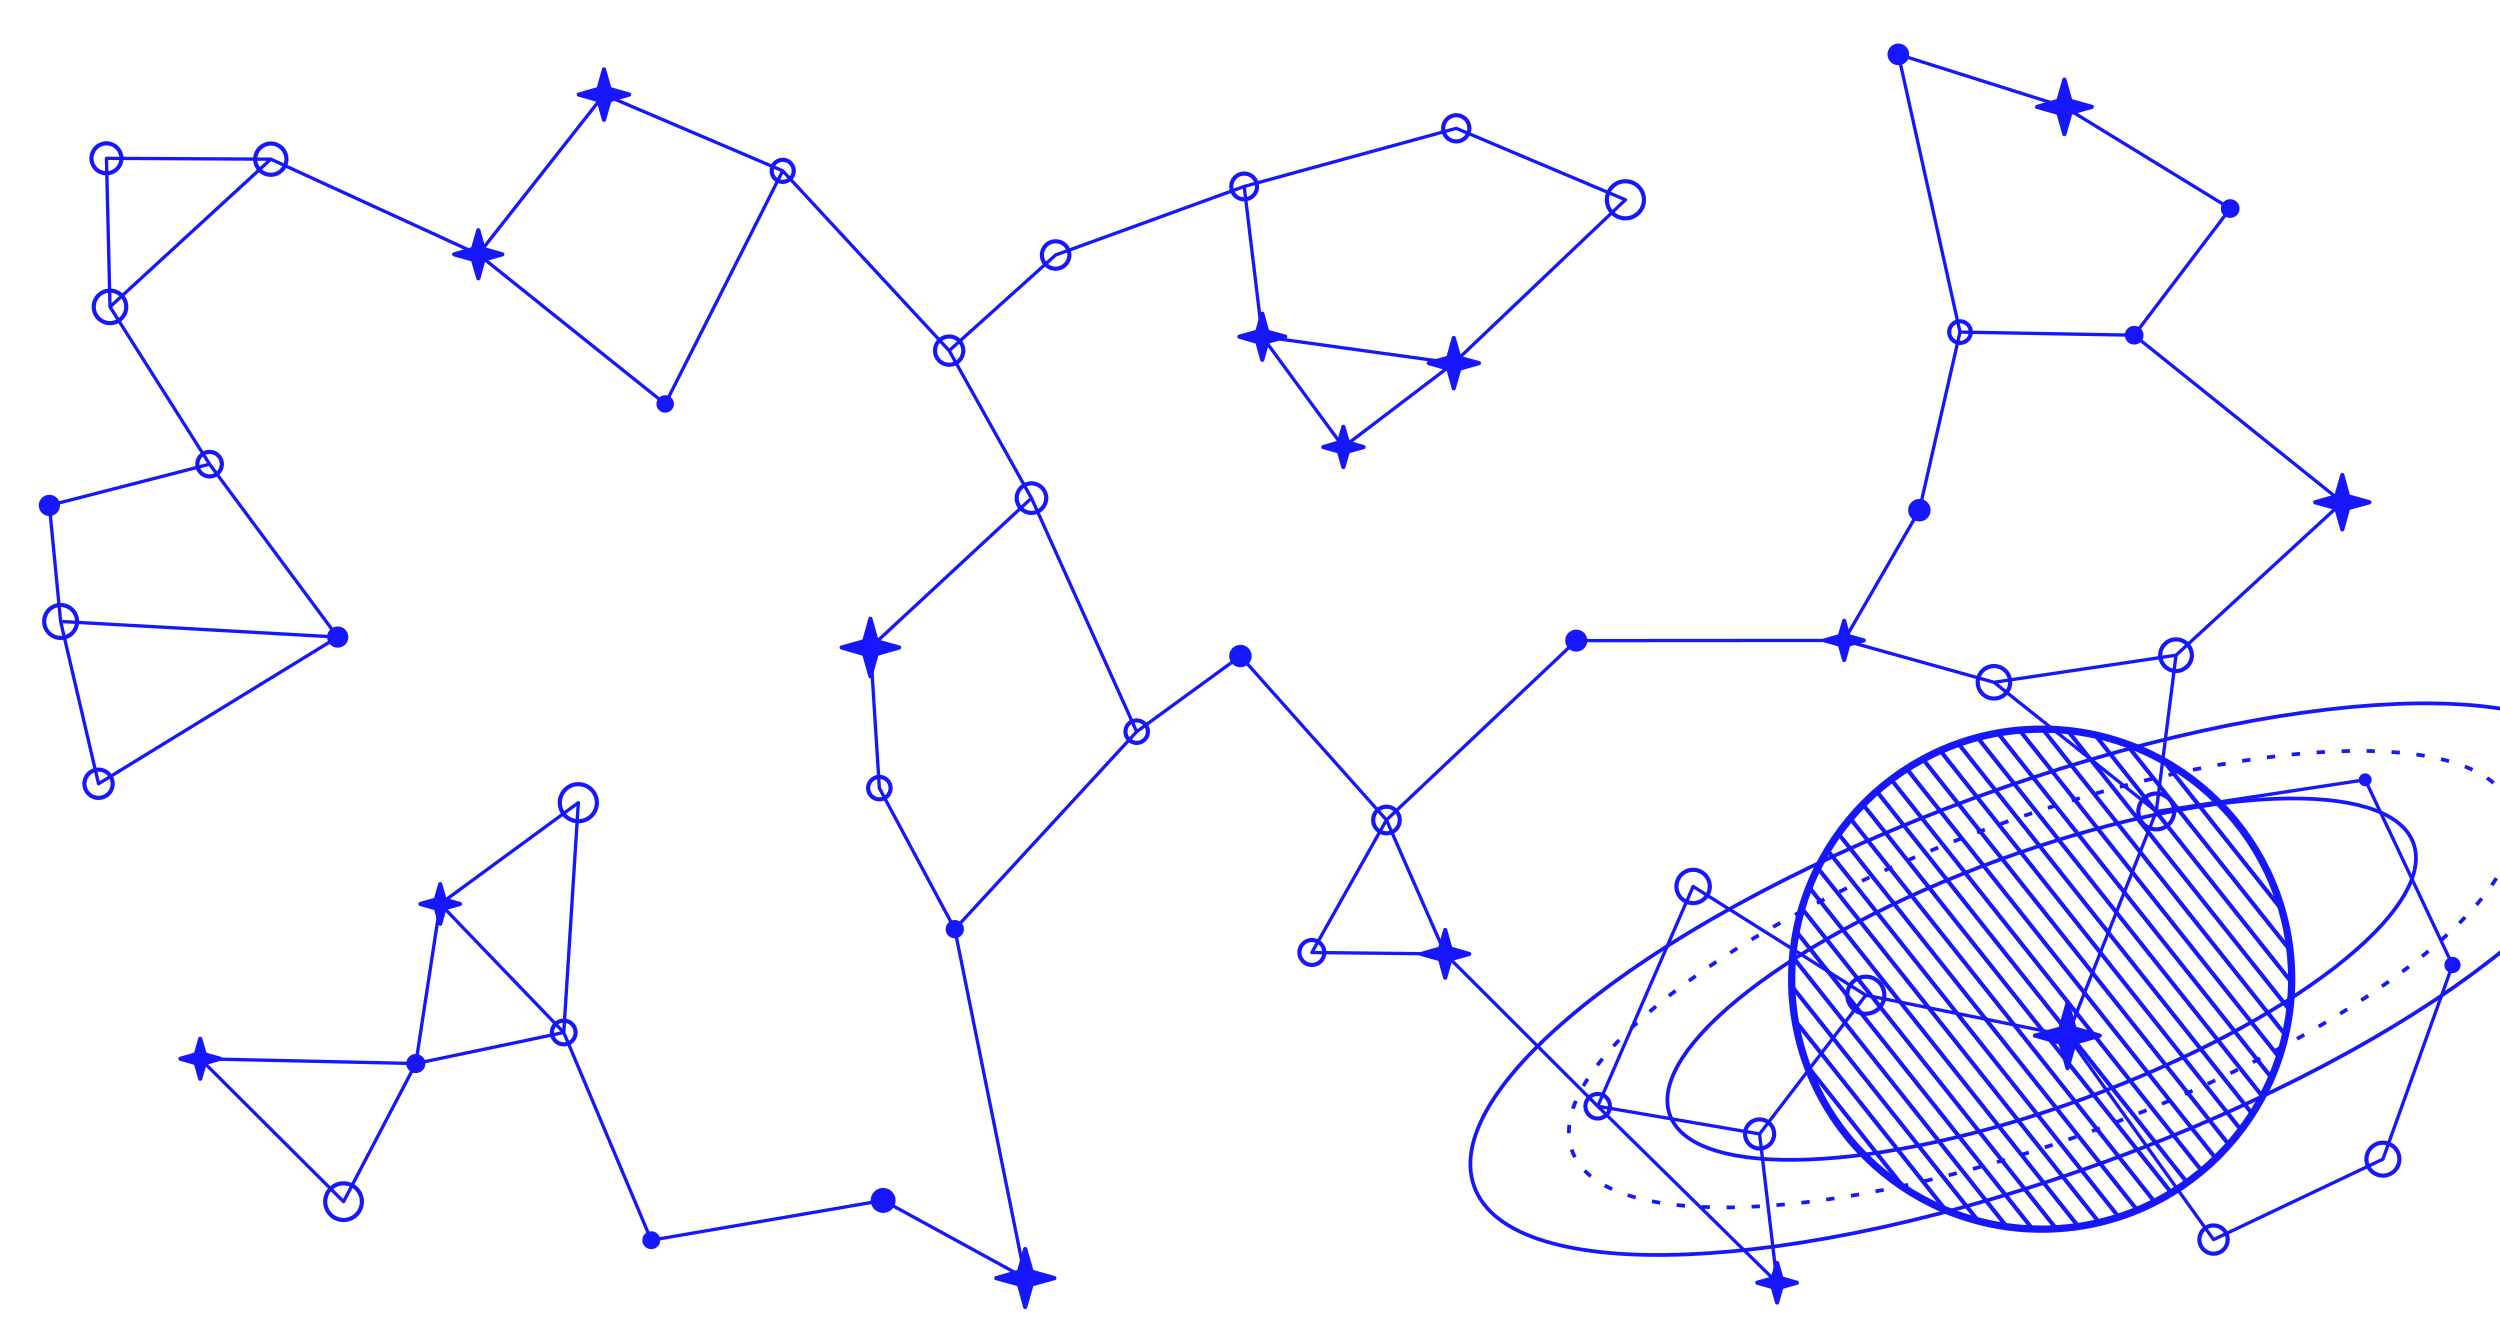
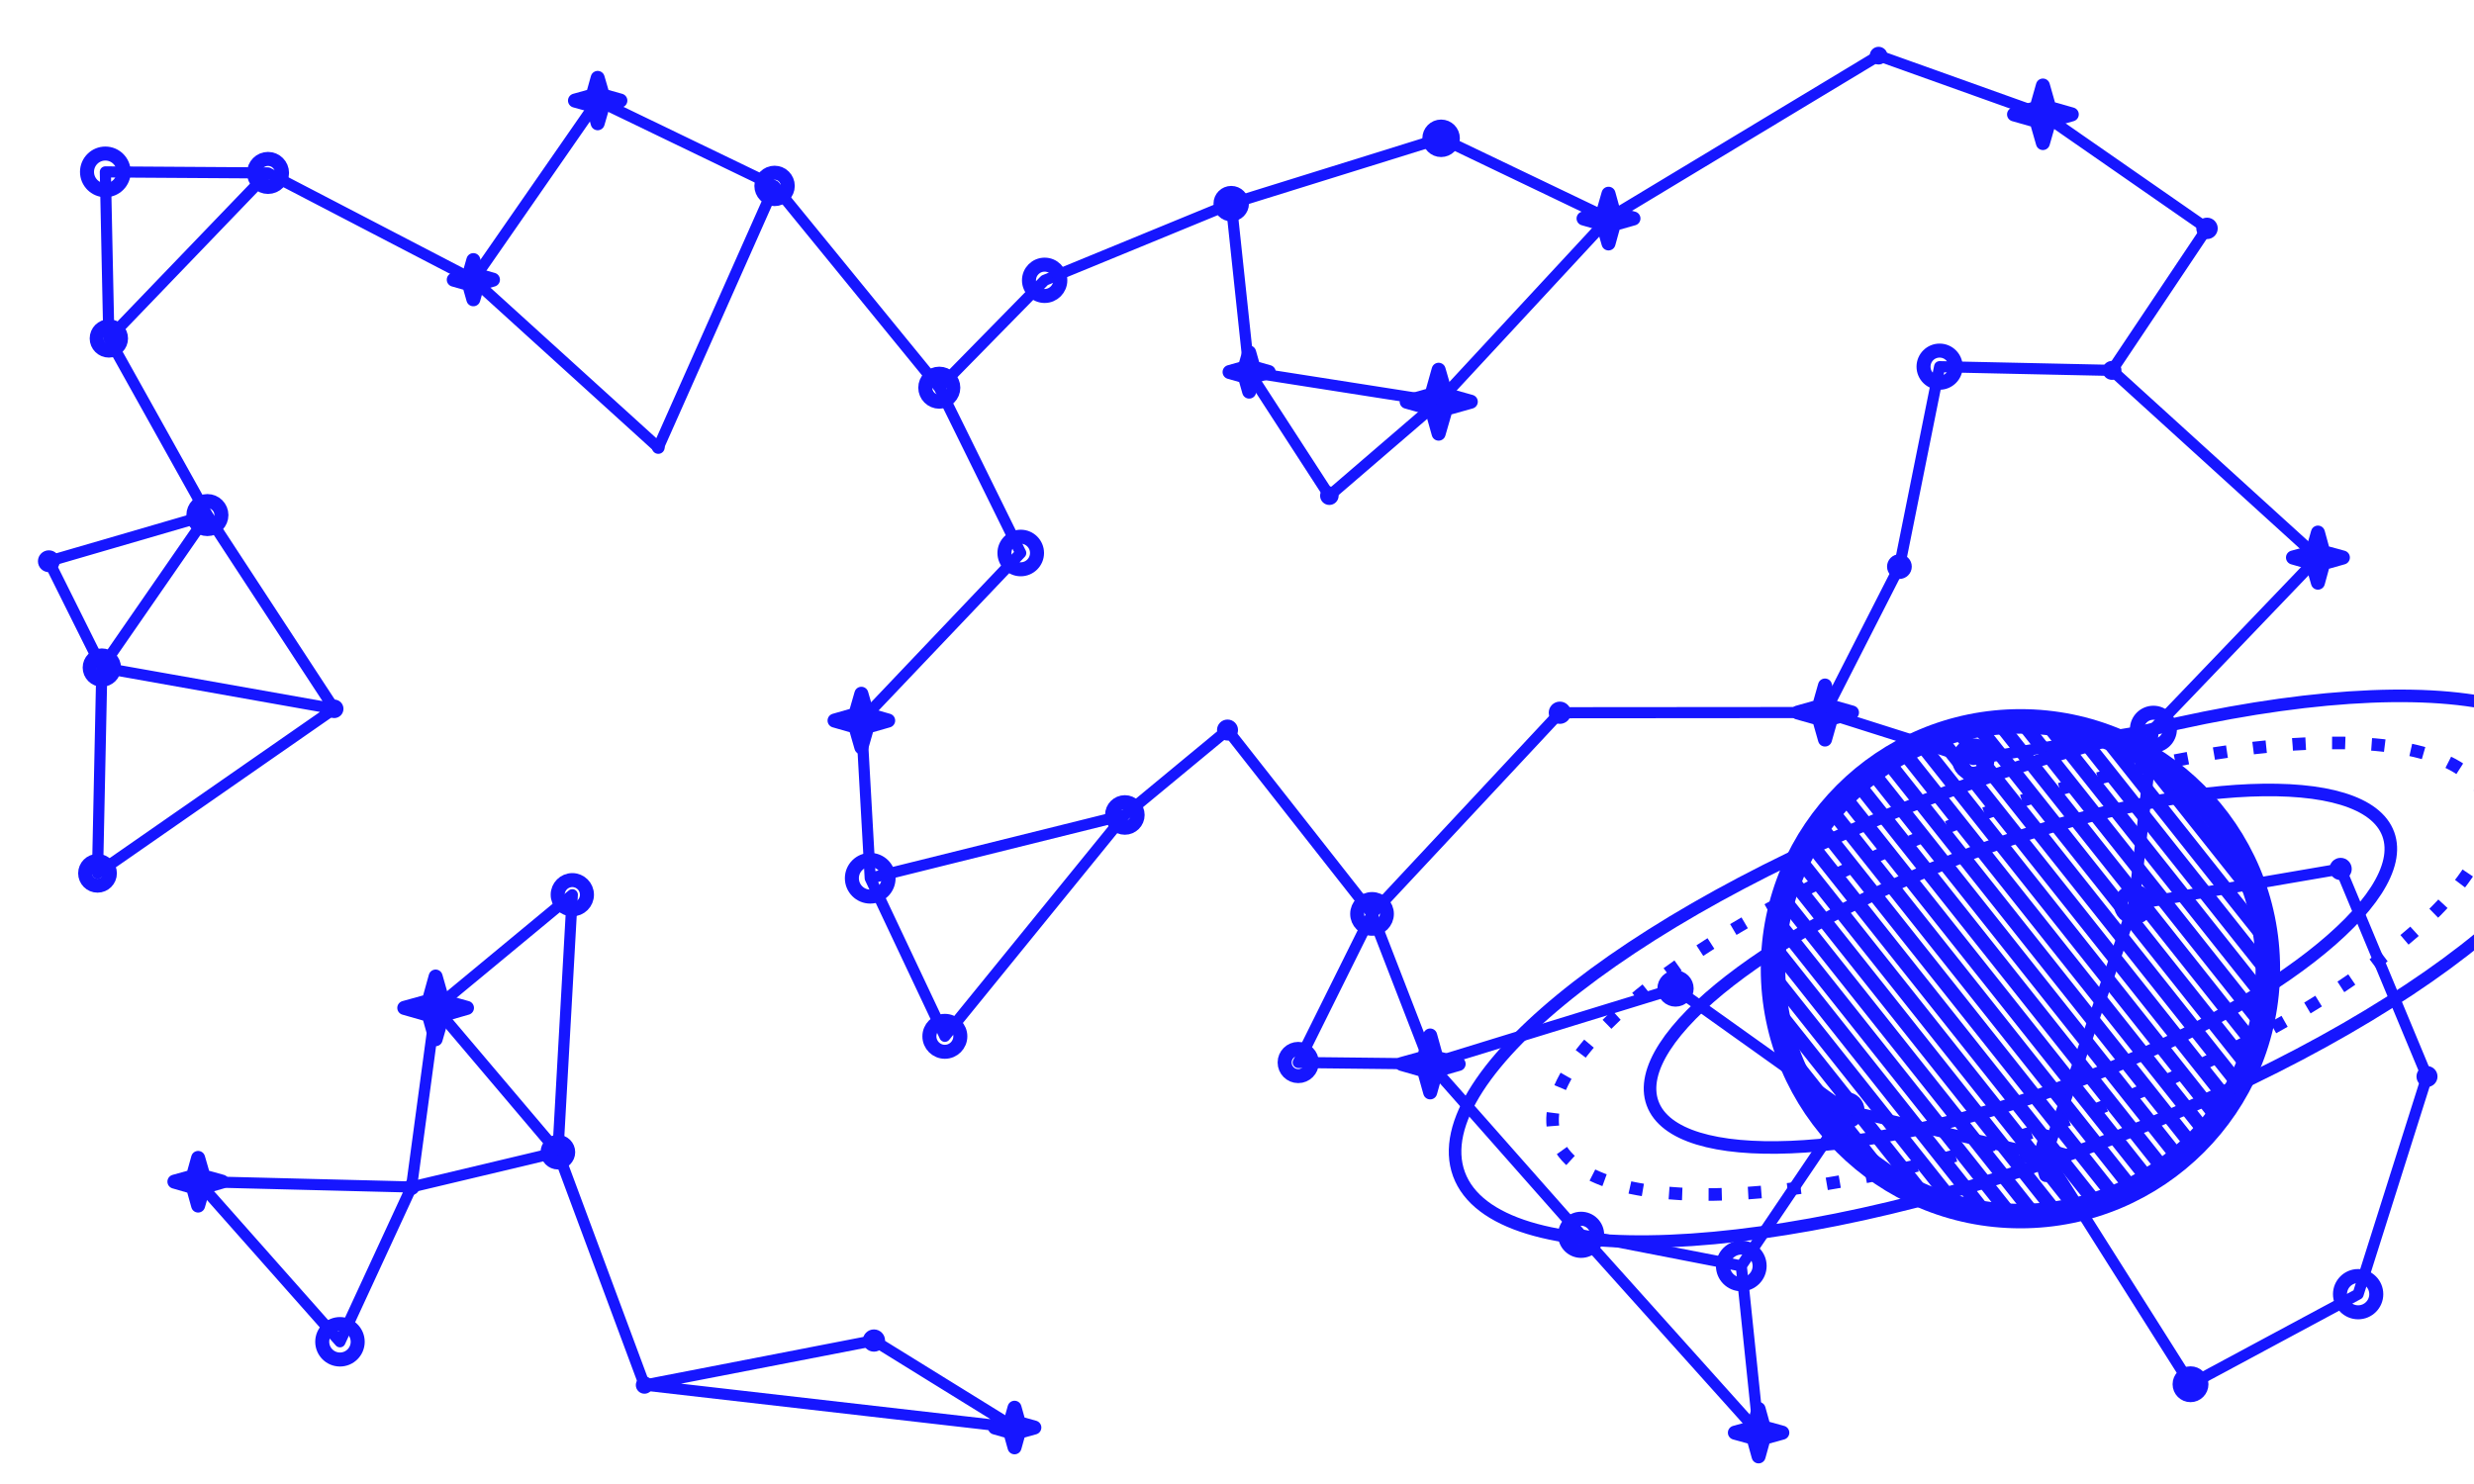
- <svg xmlns="http://www.w3.org/2000/svg" viewBox="0 0 1200 640" width="1200" height="640">
-   <path d="M940.8 159.4L1024.4 160.9M1143.8 556.4L1062.5 595M853 615.7L766.9 531M455.6 168.3L506.7 122.4M699 61.6L597.2 89.5M417.8 310.8L495.1 239.1M895.6 477.7L992.4 497.1M422.1 378.3L458.3 446M51.1 76L130 76.4M545.6 351.2L595.4 314.9M595.4 314.9L665.5 393.6M1035 389.5L1044.5 314.5M492.1 613.5L458.3 446M1024.4 160.9L1070.5 100.1M756.6 307.5L885.2 307.4M423.9 576.2L492.1 613.5M423.9 576.2L312.6 595.3M495.1 239.1L455.6 168.3M853 615.7L844.6 544.3M1124.3 241.1L1044.5 314.5M693.7 457.9L766.9 531M162.1 305.8L47.3 376.2M51.1 76L52.8 147.3M957.1 327.5L885.2 307.4M162.1 305.8L29.1 298.3M605.9 161.6L697.8 174.3M895.6 477.7L812.7 425.5M270.6 495.6L312.6 595.3M957.1 327.5L1035 389.5M211.3 433.9L270.6 495.6M162.1 305.8L100.6 222.8M545.6 351.2L458.3 446M199.6 510.5L164.9 576.8M921.3 244.9L885.2 307.4M605.9 161.6L597.2 89.5M990.9 51.3L911.2 26.1M270.6 495.6L199.6 510.5M229.6 122.1L319.3 193.9M52.8 147.3L130 76.4M1177.2 463.2L1135.3 374.3M417.8 310.8L422.1 378.3M1124.3 241.1L1024.4 160.9M375.7 82L455.6 168.3M164.9 576.8L96.1 508.2M289.9 45.4L375.7 82M1035 389.5L1135.3 374.3M23.7 242.6L29.1 298.3M697.8 174.3L780.2 95.9M1062.5 595L992.4 497.1M665.5 393.6L629.7 457.2M23.7 242.6L100.6 222.8M270.6 495.6L277.6 385.3M229.6 122.1L130 76.4M199.6 510.5L96.1 508.2M766.9 531L844.6 544.3M211.3 433.9L199.6 510.5M693.7 457.9L629.7 457.2M545.6 351.2L495.1 239.1M605.9 161.6L644.8 214.6M100.6 222.8L52.8 147.3M1177.2 463.2L1143.8 556.4M289.9 45.4L229.6 122.1M597.2 89.5L506.7 122.4M895.6 477.7L844.6 544.3M375.7 82L319.3 193.9M990.9 51.3L1070.5 100.1M211.3 433.9L277.6 385.3M756.6 307.5L665.5 393.6M1035 389.5L992.4 497.1M940.8 159.4L911.2 26.1M812.7 425.5L766.9 531M47.3 376.2L29.1 298.3M697.8 174.3L644.8 214.6M940.8 159.4L921.3 244.9M693.7 457.9L665.5 393.6M957.1 327.5L1044.5 314.5M699 61.6L780.2 95.9" fill="none" stroke="#1616FF" stroke-width="1.6" stroke-linejoin="round" stroke-linecap="round" />
-   <path d="M211.3 424.4L213.4 431.8L220.8 433.9L213.4 436L211.3 443.4L209.2 436L201.8 433.9L209.2 431.8Z" fill="#1616FF" stroke="#1616FF" stroke-width="2" stroke-linejoin="round" stroke-linecap="round" />
-   <circle cx="756.6" cy="307.5" r="5.3" fill="#1616FF" />
-   <circle cx="270.6" cy="495.6" r="5.7" fill="none" stroke="#1616FF" stroke-width="2" />
-   <circle cx="957.1" cy="327.5" r="7.8" fill="none" stroke="#1616FF" stroke-width="2" />
-   <path d="M605.9 150.6L608.3 159.2L616.9 161.6L608.3 164.1L605.9 172.7L603.5 164.1L594.9 161.6L603.5 159.2Z" fill="#1616FF" stroke="#1616FF" stroke-width="2" stroke-linejoin="round" stroke-linecap="round" />
-   <circle cx="23.7" cy="242.6" r="5.1" fill="#1616FF" />
-   <circle cx="699" cy="61.6" r="6.3" fill="none" stroke="#1616FF" stroke-width="2" />
-   <circle cx="940.8" cy="159.4" r="5.2" fill="none" stroke="#1616FF" stroke-width="2" />
-   <path d="M289.9 33.3L292.6 42.7L302 45.4L292.6 48.1L289.9 57.5L287.3 48.1L277.8 45.4L287.3 42.7Z" fill="#1616FF" stroke="#1616FF" stroke-width="2" stroke-linejoin="round" stroke-linecap="round" />
-   <circle cx="1177.2" cy="463.2" r="3.9" fill="#1616FF" />
-   <circle cx="1035" cy="389.5" r="8.6" fill="none" stroke="#1616FF" stroke-width="2" />
-   <circle cx="597.2" cy="89.5" r="6.2" fill="none" stroke="#1616FF" stroke-width="2" />
-   <path d="M1124.3 228L1127.1 238.2L1137.3 241.1L1127.1 243.9L1124.3 254.1L1121.4 243.9L1111.3 241.1L1121.4 238.2Z" fill="#1616FF" stroke="#1616FF" stroke-width="2" stroke-linejoin="round" stroke-linecap="round" />
-   <circle cx="199.6" cy="510.5" r="4.6" fill="#1616FF" />
-   <circle cx="164.9" cy="576.8" r="8.8" fill="none" stroke="#1616FF" stroke-width="2" />
-   <circle cx="545.6" cy="351.2" r="5.4" fill="none" stroke="#1616FF" stroke-width="2" />
-   <path d="M417.8 297L420.8 307.8L431.6 310.8L420.8 313.9L417.8 324.6L414.8 313.9L404 310.8L414.8 307.8Z" fill="#1616FF" stroke="#1616FF" stroke-width="2" stroke-linejoin="round" stroke-linecap="round" />
-   <circle cx="1024.4" cy="160.9" r="4.5" fill="#1616FF" />
-   <circle cx="1143.8" cy="556.4" r="7.9" fill="none" stroke="#1616FF" stroke-width="2" />
-   <circle cx="895.6" cy="477.7" r="8.9" fill="none" stroke="#1616FF" stroke-width="2" />
-   <path d="M693.7 446.4L696.2 455.3L705.2 457.9L696.2 460.4L693.7 469.3L691.2 460.4L682.2 457.9L691.2 455.3Z" fill="#1616FF" stroke="#1616FF" stroke-width="2" stroke-linejoin="round" stroke-linecap="round" />
-   <circle cx="162.1" cy="305.8" r="5.1" fill="#1616FF" />
-   <circle cx="495.1" cy="239.1" r="7.1" fill="none" stroke="#1616FF" stroke-width="2" />
-   <circle cx="51.1" cy="76" r="7.2" fill="none" stroke="#1616FF" stroke-width="2" />
-   <path d="M853 606.2L855.1 613.6L862.5 615.7L855.1 617.8L853 625.2L850.9 617.8L843.5 615.7L850.9 613.6Z" fill="#1616FF" stroke="#1616FF" stroke-width="2" stroke-linejoin="round" stroke-linecap="round" />
-   <circle cx="595.4" cy="314.9" r="5.4" fill="#1616FF" />
-   <circle cx="277.6" cy="385.3" r="8.9" fill="none" stroke="#1616FF" stroke-width="2" />
-   <circle cx="665.5" cy="393.6" r="6.4" fill="none" stroke="#1616FF" stroke-width="2" />
-   <path d="M229.6 110.5L232.1 119.5L241.1 122.1L232.1 124.6L229.6 133.6L227 124.6L218 122.1L227 119.5Z" fill="#1616FF" stroke="#1616FF" stroke-width="2" stroke-linejoin="round" stroke-linecap="round" />
-   <circle cx="423.9" cy="576.2" r="6" fill="#1616FF" />
-   <circle cx="422.1" cy="378.3" r="5.4" fill="none" stroke="#1616FF" stroke-width="2" />
-   <circle cx="375.7" cy="82" r="5.3" fill="none" stroke="#1616FF" stroke-width="2" />
-   <path d="M96.1 498.6L98.3 506.1L105.7 508.2L98.3 510.3L96.1 517.8L94 510.3L86.6 508.2L94 506.1Z" fill="#1616FF" stroke="#1616FF" stroke-width="2" stroke-linejoin="round" stroke-linecap="round" />
-   <circle cx="921.3" cy="244.9" r="5.4" fill="#1616FF" />
-   <circle cx="812.7" cy="425.5" r="8" fill="none" stroke="#1616FF" stroke-width="2" />
-   <circle cx="1062.5" cy="595" r="6.8" fill="none" stroke="#1616FF" stroke-width="2" />
-   <path d="M492.1 599.5L495.2 610.4L506.1 613.5L495.2 616.5L492.1 627.4L489.1 616.5L478.2 613.5L489.1 610.4Z" fill="#1616FF" stroke="#1616FF" stroke-width="2" stroke-linejoin="round" stroke-linecap="round" />
-   <circle cx="1135.3" cy="374.3" r="3.1" fill="#1616FF" />
-   <circle cx="1044.5" cy="314.5" r="7.6" fill="none" stroke="#1616FF" stroke-width="2" />
-   <circle cx="455.6" cy="168.3" r="6.8" fill="none" stroke="#1616FF" stroke-width="2" />
-   <path d="M990.9 38.2L993.8 48.4L1004.1 51.3L993.8 54.2L990.9 64.4L988 54.2L977.8 51.3L988 48.4Z" fill="#1616FF" stroke="#1616FF" stroke-width="2" stroke-linejoin="round" stroke-linecap="round" />
-   <circle cx="319.3" cy="193.9" r="4.2" fill="#1616FF" />
-   <circle cx="506.7" cy="122.4" r="6.6" fill="none" stroke="#1616FF" stroke-width="2" />
-   <circle cx="100.6" cy="222.8" r="5.9" fill="none" stroke="#1616FF" stroke-width="2" />
-   <path d="M885.2 298L887.2 305.3L894.6 307.4L887.2 309.4L885.2 316.8L883.1 309.4L875.8 307.4L883.1 305.3Z" fill="#1616FF" stroke="#1616FF" stroke-width="2" stroke-linejoin="round" stroke-linecap="round" />
-   <circle cx="312.6" cy="595.3" r="4.3" fill="#1616FF" />
-   <circle cx="629.7" cy="457.2" r="6" fill="none" stroke="#1616FF" stroke-width="2" />
-   <circle cx="52.8" cy="147.3" r="7.8" fill="none" stroke="#1616FF" stroke-width="2" />
-   <path d="M992.4 481.6L995.8 493.7L1007.9 497.1L995.8 500.5L992.4 512.7L989 500.5L976.8 497.1L989 493.7Z" fill="#1616FF" stroke="#1616FF" stroke-width="2" stroke-linejoin="round" stroke-linecap="round" />
-   <circle cx="911.2" cy="26.1" r="5.2" fill="#1616FF" />
-   <circle cx="47.3" cy="376.2" r="6.8" fill="none" stroke="#1616FF" stroke-width="2" />
-   <circle cx="766.9" cy="531" r="5.9" fill="none" stroke="#1616FF" stroke-width="2" />
-   <path d="M697.8 162.2L700.5 171.7L709.9 174.3L700.5 177L697.8 186.4L695.2 177L685.8 174.3L695.2 171.7Z" fill="#1616FF" stroke="#1616FF" stroke-width="2" stroke-linejoin="round" stroke-linecap="round" />
-   <circle cx="1070.5" cy="100.1" r="4.5" fill="#1616FF" />
-   <circle cx="130" cy="76.4" r="7.5" fill="none" stroke="#1616FF" stroke-width="2" />
-   <circle cx="780.2" cy="95.9" r="8.9" fill="none" stroke="#1616FF" stroke-width="2" />
-   <path d="M644.8 204.9L647 212.4L654.5 214.6L647 216.7L644.8 224.2L642.7 216.7L635.2 214.6L642.7 212.4Z" fill="#1616FF" stroke="#1616FF" stroke-width="2" stroke-linejoin="round" stroke-linecap="round" />
-   <circle cx="458.3" cy="446" r="4.4" fill="#1616FF" />
-   <circle cx="844.6" cy="544.3" r="7" fill="none" stroke="#1616FF" stroke-width="2" />
-   <circle cx="29.1" cy="298.3" r="7.9" fill="none" stroke="#1616FF" stroke-width="2" />
-   <path d="M1074 395.4L1074 395.4M1038.6 365.3L1095.3 436.7M1020.6 357.1L1099.2 456.1M1005.7 352.8L1100 471.6M992.5 350.7L1099.1 484.9M980.5 350L1097 496.8M969.4 350.5L1094 507.5M959 351.9L1090.3 517.3M949.2 354L1086 526.3M940 356.9L1081.1 534.7M931.3 360.3L1075.7 542.4M923 364.4L1069.9 549.5M915.2 369L1063.6 556.1M907.8 374.2L1056.9 562.1M900.8 379.8L1049.8 567.6M894.2 386.1L1042.3 572.6M888.1 392.8L1034.3 577M882.4 400.1L1025.9 580.9M877.2 408.1L1017 584.2M872.5 416.6L1007.6 586.8M868.4 425.9L997.6 588.7M864.9 436L987 589.8M862.2 447.1L975.6 589.9M860.5 459.3L963.2 588.8M860 473.3L949.6 586.1M861.6 489.8L933.9 580.8M867.4 511.5L914 570.2" fill="none" stroke="#1616FF" stroke-width="2" stroke-linejoin="round" stroke-linecap="round" />
-   <circle cx="980" cy="470" r="120" fill="none" stroke="#1616FF" stroke-width="3.5" />
-   <ellipse cx="980" cy="470" rx="190" ry="60.8" transform="rotate(-20.1 980 470)" fill="none" stroke="#1616FF" stroke-width="1.8" />
-   <ellipse cx="980" cy="470" rx="240" ry="76.8" transform="rotate(-20.1 980 470)" fill="none" stroke="#1616FF" stroke-width="1.8" stroke-dasharray="4 8" />
-   <ellipse cx="980" cy="470" rx="290" ry="92.8" transform="rotate(-20.1 980 470)" fill="none" stroke="#1616FF" stroke-width="1.8" />
+ <svg xmlns="http://www.w3.org/2000/svg" viewBox="0 0 1200 720" width="1200" height="720">
+   <path d="M940.8 177.9L1024.4 179.7M545.6 395.4L422.1 426.1M1143.8 627.9L1062.5 671.6M853 695.1L766.9 599.1M455.6 188.1L506.7 136M162.1 343.9L49.4 323.9M699 67.1L597.2 98.8M605.9 180.5L644.8 240.5M417.8 349.6L495.1 268.3M895.6 538.7L992.4 560.7M51.1 83.4L130 83.9M545.6 395.4L595.4 354.2M595.4 354.2L665.5 443.4M1035 438.8L1044.5 353.8M1024.4 179.7L1070.5 110.8M756.6 345.8L885.2 345.7M895.6 538.7L844.6 614.2M423.9 650.4L492.1 692.6M423.9 650.4L312.6 672M495.1 268.3L455.6 188.1M1124.3 270.5L1044.5 353.8M693.7 516.2L766.9 599.1M162.1 343.9L47.3 423.7M51.1 83.4L52.8 164.2M957.1 368.5L885.2 345.7M605.9 180.5L697.8 194.9M895.6 538.7L812.7 479.6M270.6 559L312.6 672M766.9 599.1L844.6 614.2M211.3 489L270.6 559M100.6 249.9L49.4 323.9M162.1 343.9L100.6 249.9M199.6 575.9L164.9 651M921.3 274.9L885.2 345.7M23.7 272.3L49.4 323.9M605.9 180.5L597.2 98.8M990.9 55.5L911.2 27M699 67.1L780.2 106M270.6 559L199.6 575.9M492.1 692.6L312.6 672M229.6 135.7L319.3 217.1M52.8 164.2L130 83.9M1177.2 522.3L1135.3 421.6M417.8 349.6L422.1 426.1M1124.3 270.5L1024.4 179.7M375.7 90.2L455.6 188.1M164.9 651L96.1 573.3M289.9 48.8L375.7 90.2M1035 438.8L1135.3 421.6M422.1 426.1L458.3 502.8M1062.5 671.6L992.4 560.7M911.2 27L780.2 106M665.5 443.4L629.7 515.5M23.7 272.3L100.6 249.9M270.6 559L277.6 434.1M229.6 135.7L130 83.9M199.6 575.9L96.1 573.3M697.8 194.9L644.8 240.5M853 695.1L844.6 614.2M211.3 489L199.6 575.9M693.7 516.2L629.7 515.5M100.6 249.9L52.8 164.2M545.6 395.4L458.3 502.8M1177.2 522.3L1143.8 627.9M289.9 48.8L229.6 135.7M597.2 98.8L506.7 136M47.3 423.7L49.4 323.9M375.7 90.2L319.3 217.1M990.9 55.5L1070.5 110.8M211.3 489L277.6 434.1M756.6 345.8L665.5 443.4M1035 438.8L992.4 560.7M693.7 516.2L812.7 479.6M697.8 194.9L780.2 106M940.8 177.9L921.3 274.9M693.7 516.2L665.5 443.4M957.1 368.5L1044.5 353.8" fill="none" stroke="#1616FF" stroke-width="5.4" stroke-linejoin="round" stroke-linecap="round" />
+   <path d="M211.3 473.8L214.7 485.7L226.5 489L214.7 492.4L211.3 504.2L208 492.4L196.1 489L208 485.7Z" fill="#1616FF" stroke="#1616FF" stroke-width="6.8" stroke-linejoin="round" stroke-linecap="round" />
+   <circle cx="756.6" cy="345.8" r="5.4" fill="#1616FF" />
+   <circle cx="270.6" cy="559" r="5" fill="none" stroke="#1616FF" stroke-width="6.8" />
+   <circle cx="957.1" cy="368.5" r="6.9" fill="none" stroke="#1616FF" stroke-width="6.8" />
+   <path d="M605.9 171L608 178.4L615.4 180.5L608 182.6L605.9 190L603.8 182.6L596.4 180.5L603.8 178.4Z" fill="#1616FF" stroke="#1616FF" stroke-width="6.8" stroke-linejoin="round" stroke-linecap="round" />
+   <circle cx="23.7" cy="272.3" r="5.3" fill="#1616FF" />
+   <circle cx="699" cy="67.1" r="5.7" fill="none" stroke="#1616FF" stroke-width="6.8" />
+   <circle cx="940.8" cy="177.9" r="7.8" fill="none" stroke="#1616FF" stroke-width="6.8" />
+   <path d="M289.9 37.8L292.4 46.4L300.9 48.8L292.4 51.2L289.9 59.8L287.5 51.2L278.9 48.8L287.5 46.4Z" fill="#1616FF" stroke="#1616FF" stroke-width="6.8" stroke-linejoin="round" stroke-linecap="round" />
+   <circle cx="1177.2" cy="522.3" r="5.1" fill="#1616FF" />
+   <circle cx="1035" cy="438.8" r="6.3" fill="none" stroke="#1616FF" stroke-width="6.8" />
+   <circle cx="597.2" cy="98.8" r="5.2" fill="none" stroke="#1616FF" stroke-width="6.8" />
+   <path d="M1124.3 258.4L1126.9 267.9L1136.4 270.5L1126.9 273.2L1124.3 282.7L1121.6 273.2L1112.2 270.5L1121.6 267.9Z" fill="#1616FF" stroke="#1616FF" stroke-width="6.8" stroke-linejoin="round" stroke-linecap="round" />
+   <circle cx="199.6" cy="575.9" r="3.9" fill="#1616FF" />
+   <circle cx="164.9" cy="651" r="8.6" fill="none" stroke="#1616FF" stroke-width="6.8" />
+   <circle cx="545.6" cy="395.4" r="6.2" fill="none" stroke="#1616FF" stroke-width="6.8" />
+   <path d="M417.8 336.6L420.7 346.7L430.8 349.6L420.7 352.5L417.8 362.6L414.9 352.5L404.8 349.6L414.9 346.7Z" fill="#1616FF" stroke="#1616FF" stroke-width="6.8" stroke-linejoin="round" stroke-linecap="round" />
+   <circle cx="1024.4" cy="179.7" r="4.6" fill="#1616FF" />
+   <circle cx="1143.8" cy="627.9" r="8.8" fill="none" stroke="#1616FF" stroke-width="6.8" />
+   <circle cx="895.6" cy="538.7" r="5.4" fill="none" stroke="#1616FF" stroke-width="6.8" />
+   <path d="M693.7 502.4L696.7 513.2L707.5 516.2L696.7 519.3L693.7 530L690.7 519.3L679.9 516.2L690.7 513.2Z" fill="#1616FF" stroke="#1616FF" stroke-width="6.8" stroke-linejoin="round" stroke-linecap="round" />
+   <circle cx="162.1" cy="343.9" r="4.5" fill="#1616FF" />
+   <circle cx="495.1" cy="268.3" r="7.9" fill="none" stroke="#1616FF" stroke-width="6.8" />
+   <circle cx="51.1" cy="83.4" r="8.9" fill="none" stroke="#1616FF" stroke-width="6.8" />
+   <path d="M853 683.6L855.5 692.6L864.5 695.1L855.5 697.6L853 706.6L850.5 697.6L841.5 695.1L850.5 692.6Z" fill="#1616FF" stroke="#1616FF" stroke-width="6.8" stroke-linejoin="round" stroke-linecap="round" />
+   <circle cx="595.4" cy="354.2" r="5.1" fill="#1616FF" />
+   <circle cx="277.6" cy="434.1" r="7.1" fill="none" stroke="#1616FF" stroke-width="6.8" />
+   <circle cx="665.5" cy="443.4" r="7.2" fill="none" stroke="#1616FF" stroke-width="6.8" />
+   <path d="M229.6 126.2L231.7 133.6L239.1 135.7L231.7 137.8L229.6 145.2L227.5 137.8L220.1 135.7L227.5 133.6Z" fill="#1616FF" stroke="#1616FF" stroke-width="6.8" stroke-linejoin="round" stroke-linecap="round" />
+   <circle cx="423.9" cy="650.4" r="5.4" fill="#1616FF" />
+   <circle cx="422.1" cy="426.1" r="8.9" fill="none" stroke="#1616FF" stroke-width="6.8" />
+   <circle cx="375.7" cy="90.2" r="6.4" fill="none" stroke="#1616FF" stroke-width="6.8" />
+   <path d="M96.1 561.8L98.7 570.8L107.7 573.3L98.7 575.9L96.1 584.9L93.6 575.9L84.6 573.3L93.6 570.8Z" fill="#1616FF" stroke="#1616FF" stroke-width="6.8" stroke-linejoin="round" stroke-linecap="round" />
+   <circle cx="921.3" cy="274.9" r="6" fill="#1616FF" />
+   <circle cx="812.7" cy="479.6" r="5.4" fill="none" stroke="#1616FF" stroke-width="6.8" />
+   <circle cx="1062.5" cy="671.6" r="5.3" fill="none" stroke="#1616FF" stroke-width="6.8" />
+   <path d="M492.1 683L494.2 690.5L501.7 692.6L494.2 694.7L492.1 702.2L490 694.7L482.6 692.6L490 690.5Z" fill="#1616FF" stroke="#1616FF" stroke-width="6.8" stroke-linejoin="round" stroke-linecap="round" />
+   <circle cx="1135.3" cy="421.6" r="5.4" fill="#1616FF" />
+   <circle cx="1044.5" cy="353.8" r="8" fill="none" stroke="#1616FF" stroke-width="6.8" />
+   <circle cx="455.6" cy="188.1" r="6.8" fill="none" stroke="#1616FF" stroke-width="6.8" />
+   <path d="M990.9 41.5L994 52.4L1004.9 55.5L994 58.6L990.9 69.4L987.8 58.6L976.9 55.5L987.8 52.4Z" fill="#1616FF" stroke="#1616FF" stroke-width="6.8" stroke-linejoin="round" stroke-linecap="round" />
+   <circle cx="319.3" cy="217.1" r="3.1" fill="#1616FF" />
+   <circle cx="506.7" cy="136" r="7.6" fill="none" stroke="#1616FF" stroke-width="6.8" />
+   <circle cx="100.6" cy="249.9" r="6.8" fill="none" stroke="#1616FF" stroke-width="6.8" />
+   <path d="M885.2 332.6L888.1 342.8L898.3 345.7L888.1 348.6L885.2 358.8L882.3 348.6L872 345.7L882.3 342.8Z" fill="#1616FF" stroke="#1616FF" stroke-width="6.8" stroke-linejoin="round" stroke-linecap="round" />
+   <circle cx="312.6" cy="672" r="4.2" fill="#1616FF" />
+   <circle cx="629.7" cy="515.5" r="6.6" fill="none" stroke="#1616FF" stroke-width="6.8" />
+   <circle cx="52.8" cy="164.2" r="5.9" fill="none" stroke="#1616FF" stroke-width="6.8" />
+   <path d="M992.4 551.4L994.5 558.7L1001.8 560.7L994.5 562.8L992.4 570.1L990.3 562.8L983 560.7L990.3 558.7Z" fill="#1616FF" stroke="#1616FF" stroke-width="6.8" stroke-linejoin="round" stroke-linecap="round" />
+   <circle cx="911.2" cy="27" r="4.3" fill="#1616FF" />
+   <circle cx="47.3" cy="423.7" r="6" fill="none" stroke="#1616FF" stroke-width="6.8" />
+   <circle cx="766.9" cy="599.1" r="7.8" fill="none" stroke="#1616FF" stroke-width="6.8" />
+   <path d="M697.8 179.4L701.3 191.5L713.4 194.9L701.3 198.3L697.8 210.4L694.4 198.3L682.3 194.9L694.4 191.5Z" fill="#1616FF" stroke="#1616FF" stroke-width="6.8" stroke-linejoin="round" stroke-linecap="round" />
+   <circle cx="1070.5" cy="110.8" r="5.2" fill="#1616FF" />
+   <circle cx="130" cy="83.9" r="6.8" fill="none" stroke="#1616FF" stroke-width="6.8" />
+   <circle cx="49.4" cy="323.9" r="5.9" fill="none" stroke="#1616FF" stroke-width="6.8" />
+   <path d="M780.2 94L782.8 103.4L792.3 106L782.8 108.7L780.2 118.1L777.5 108.7L768.1 106L777.5 103.4Z" fill="#1616FF" stroke="#1616FF" stroke-width="6.8" stroke-linejoin="round" stroke-linecap="round" />
+   <circle cx="644.8" cy="240.5" r="4.5" fill="#1616FF" />
+   <circle cx="458.3" cy="502.8" r="7.5" fill="none" stroke="#1616FF" stroke-width="6.8" />
+   <circle cx="844.6" cy="614.2" r="8.9" fill="none" stroke="#1616FF" stroke-width="6.8" />
+   <path d="M1074 395.4L1074 395.4M1038.6 365.3L1095.3 436.7M1020.6 357.1L1099.2 456.1M1005.7 352.8L1100 471.6M992.5 350.7L1099.1 484.9M980.5 350L1097 496.8M969.4 350.5L1094 507.5M959 351.9L1090.3 517.3M949.2 354L1086 526.3M940 356.9L1081.1 534.7M931.3 360.3L1075.7 542.4M923 364.4L1069.9 549.5M915.2 369L1063.6 556.1M907.8 374.2L1056.9 562.1M900.8 379.8L1049.8 567.6M894.2 386.1L1042.3 572.6M888.1 392.8L1034.3 577M882.4 400.1L1025.9 580.9M877.2 408.1L1017 584.2M872.5 416.6L1007.6 586.8M868.4 425.9L997.6 588.7M864.9 436L987 589.8M862.2 447.1L975.6 589.9M860.5 459.3L963.2 588.8M860 473.3L949.6 586.1M861.6 489.8L933.9 580.8M867.4 511.5L914 570.2" fill="none" stroke="#1616FF" stroke-width="6.8" stroke-linejoin="round" stroke-linecap="round" />
+   <circle cx="980" cy="470" r="120" fill="none" stroke="#1616FF" stroke-width="11.9" />
+   <ellipse cx="980" cy="470" rx="190" ry="60.8" transform="rotate(-20.1 980 470)" fill="none" stroke="#1616FF" stroke-width="6.1" />
+   <ellipse cx="980" cy="470" rx="240" ry="76.8" transform="rotate(-20.1 980 470)" fill="none" stroke="#1616FF" stroke-width="6.1" stroke-dasharray="6.4 12.8" />
+   <ellipse cx="980" cy="470" rx="290" ry="92.8" transform="rotate(-20.1 980 470)" fill="none" stroke="#1616FF" stroke-width="6.1" />
</svg>
